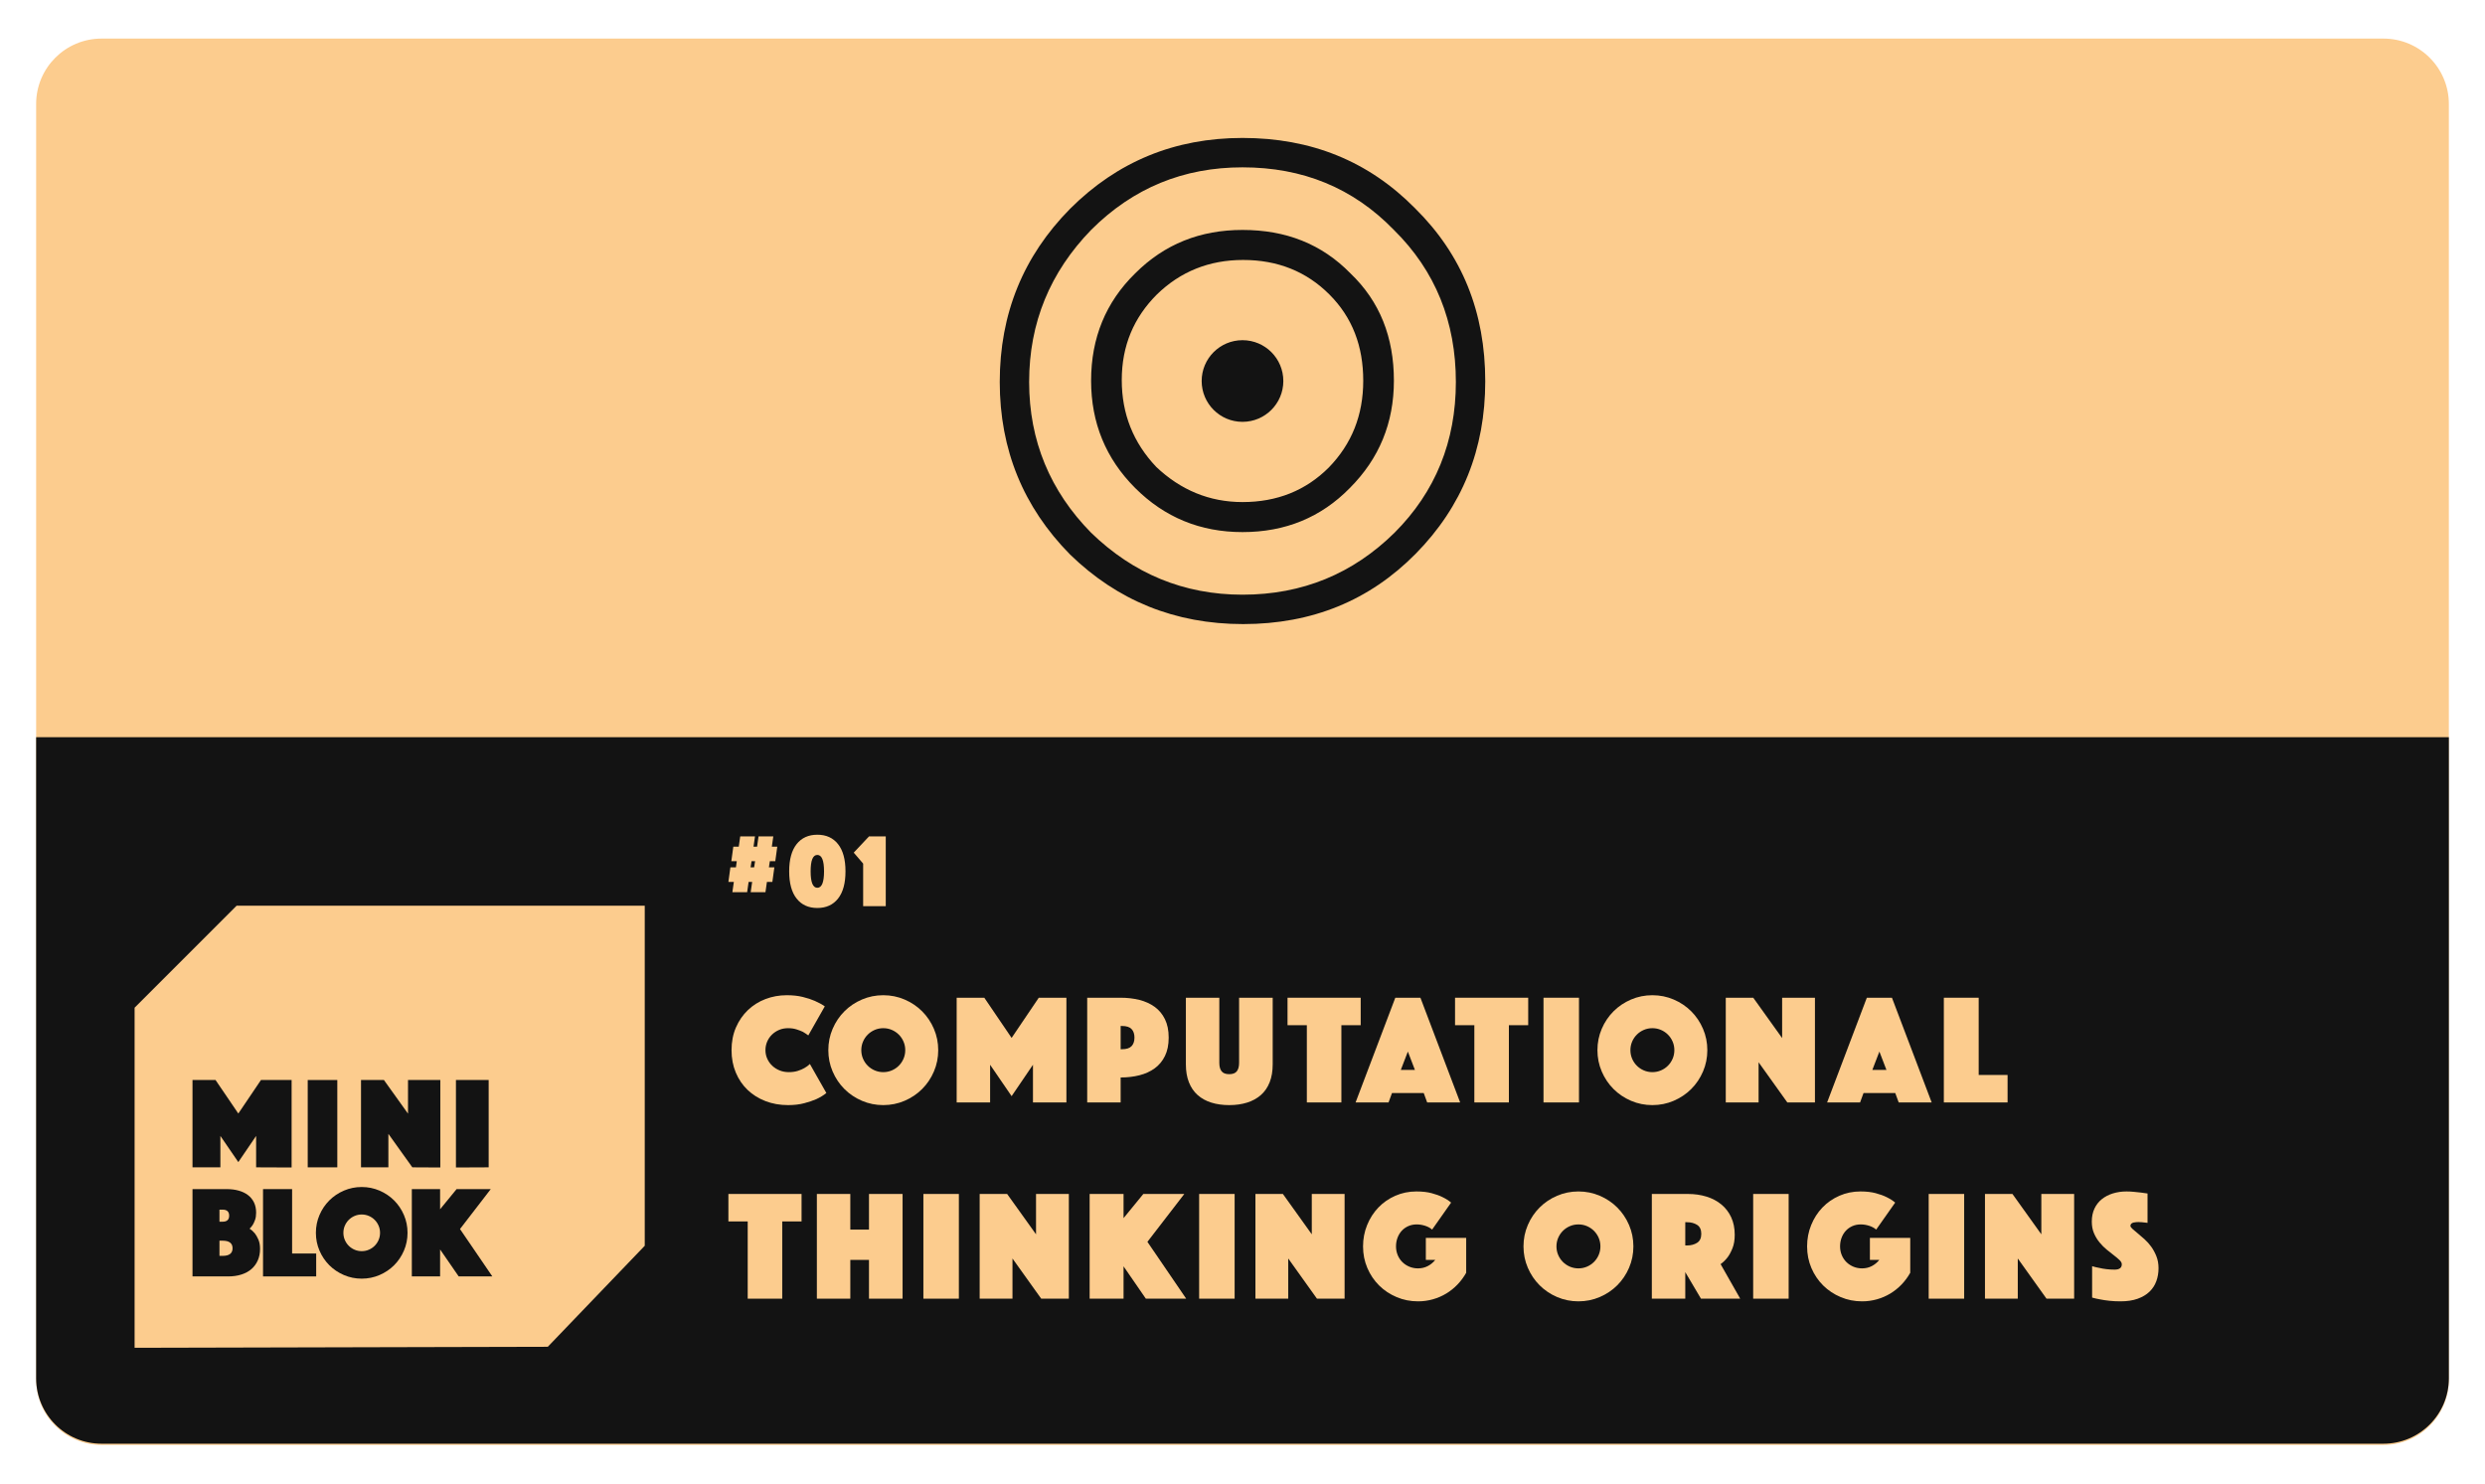
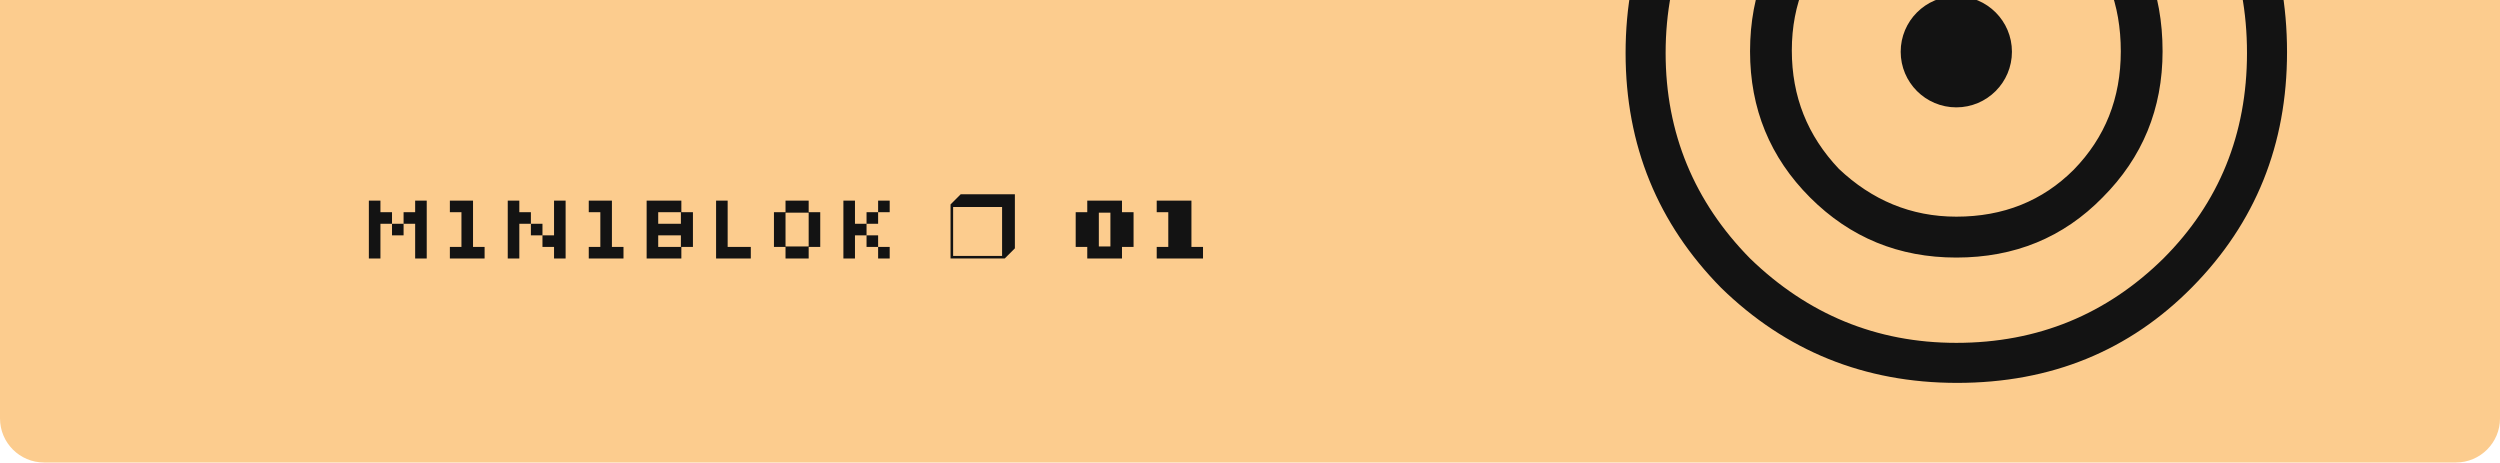
- <svg xmlns="http://www.w3.org/2000/svg" xmlns:ns1="http://vectornator.io" height="100%" stroke-miterlimit="10" style="fill-rule:nonzero;clip-rule:evenodd;stroke-linecap:round;stroke-linejoin:round;" version="1.1" viewBox="0 0 379.89 226.8" width="100%" xml:space="preserve">
+ <svg xmlns="http://www.w3.org/2000/svg" height="37mm" stroke-miterlimit="10" style="fill-rule:nonzero;clip-rule:evenodd;stroke-linecap:round;stroke-linejoin:round;" version="1.1" viewBox="0 0 567 104.895" width="200.0mm" xml:space="preserve">
  <defs />
-   <g id="Layer-1" ns1:layerName="Layer 1">
-     <path d="M5.525 15.899C5.525 10.376 10.002 5.899 15.525 5.899L364.365 5.899C369.888 5.899 374.365 10.376 374.365 15.899L374.365 210.901C374.365 216.424 369.888 220.901 364.365 220.901L15.525 220.901C10.002 220.901 5.525 216.424 5.525 210.901L5.525 15.899Z" fill="#fccc8e" fill-rule="nonzero" opacity="1" stroke="none" ns1:layerName="Rectangle 2" />
-     <path d="M5.525 112.705L374.365 112.705L374.365 210.708C374.365 216.231 369.888 220.708 364.365 220.708L15.525 220.708C10.002 220.708 5.525 216.231 5.525 210.708L5.525 112.705Z" fill="#131313" fill-rule="nonzero" opacity="1" stroke="none" ns1:layerName="Rectangle 5" />
-     <g opacity="1" ns1:layerName="Group 11">
-       <g opacity="1" ns1:layerName="Group 10">
-         <path d="M20.577 154.056L36.174 138.458L98.564 138.458L98.564 190.45L83.742 205.894L20.577 206.047L20.577 154.056Z" fill="#fccc8e" fill-rule="nonzero" opacity="1" stroke="none" ns1:layerName="Curve 4" />
-         <g opacity="1" ns1:layerName="Group 9">
-           <path d="M29.429 165.11L32.951 165.11L36.433 170.234L39.895 165.11L44.58 165.108L44.58 178.482L39.155 178.459L39.155 173.656L36.433 177.658L33.691 173.656L33.691 178.459L29.429 178.459L29.429 165.11Z" fill="#131313" fill-rule="nonzero" opacity="1" stroke="none" />
-           <path d="M47.042 165.11L51.565 165.11L51.565 178.459L47.042 178.459L47.042 165.11Z" fill="#131313" fill-rule="nonzero" opacity="1" stroke="none" />
-           <path d="M55.19 165.11L58.692 165.11L62.374 170.254L62.374 165.11L67.313 165.108L67.313 178.482L63.035 178.459L59.373 173.336L59.373 178.459L55.19 178.459L55.19 165.11Z" fill="#131313" fill-rule="nonzero" opacity="1" stroke="none" />
-           <path d="M69.701 165.108L74.705 165.11L74.705 178.459L69.701 178.482L69.701 165.108Z" fill="#131313" fill-rule="nonzero" opacity="1" stroke="none" />
-           <path d="M29.429 181.788L34.652 181.788C35.319 181.788 35.93 181.864 36.483 182.018C37.037 182.171 37.511 182.398 37.904 182.698C38.298 182.998 38.605 183.372 38.825 183.819C39.045 184.266 39.155 184.79 39.155 185.39C39.155 185.817 39.102 186.181 38.995 186.481C38.888 186.781 38.775 187.031 38.655 187.231C38.508 187.471 38.341 187.672 38.154 187.832C38.448 188.018 38.715 188.259 38.955 188.552C39.155 188.806 39.339 189.126 39.505 189.513C39.672 189.9 39.755 190.373 39.755 190.934C39.755 191.574 39.642 192.154 39.415 192.675C39.188 193.195 38.865 193.639 38.445 194.006C38.024 194.373 37.511 194.653 36.904 194.846C36.297 195.04 35.619 195.136 34.872 195.136L29.429 195.136L29.429 181.788ZM34.032 191.994C35.046 191.994 35.553 191.607 35.553 190.834C35.553 190.06 35.046 189.673 34.032 189.673L33.551 189.673L33.551 191.994L34.032 191.994ZM35.032 185.85C35.032 185.237 34.699 184.93 34.032 184.93L33.551 184.93L33.551 186.771L34.032 186.771C34.699 186.771 35.032 186.464 35.032 185.85Z" fill="#131313" fill-rule="nonzero" opacity="1" stroke="none" />
-           <path d="M40.211 181.788L44.654 181.788L44.654 191.634L48.337 191.634L48.337 195.136L40.211 195.136L40.211 181.788Z" fill="#131313" fill-rule="nonzero" opacity="1" stroke="none" />
-           <path d="M48.292 188.472C48.292 187.511 48.475 186.604 48.842 185.75C49.209 184.896 49.71 184.153 50.343 183.519C50.977 182.885 51.721 182.385 52.575 182.018C53.429 181.651 54.336 181.467 55.297 181.467C56.257 181.467 57.164 181.651 58.018 182.018C58.872 182.385 59.616 182.885 60.25 183.519C60.884 184.153 61.384 184.896 61.751 185.75C62.118 186.604 62.301 187.511 62.301 188.472C62.301 189.433 62.118 190.34 61.751 191.194C61.384 192.048 60.884 192.792 60.25 193.425C59.616 194.059 58.872 194.559 58.018 194.926C57.164 195.293 56.257 195.477 55.297 195.477C54.336 195.477 53.429 195.293 52.575 194.926C51.721 194.559 50.977 194.059 50.343 193.425C49.71 192.792 49.209 192.048 48.842 191.194C48.475 190.34 48.292 189.433 48.292 188.472ZM52.495 188.472C52.495 188.859 52.568 189.223 52.715 189.563C52.862 189.903 53.062 190.2 53.315 190.453C53.569 190.707 53.866 190.907 54.206 191.054C54.546 191.2 54.91 191.274 55.297 191.274C55.684 191.274 56.047 191.2 56.387 191.054C56.728 190.907 57.024 190.707 57.278 190.453C57.531 190.2 57.731 189.903 57.878 189.563C58.025 189.223 58.098 188.859 58.098 188.472C58.098 188.085 58.025 187.722 57.878 187.381C57.731 187.041 57.531 186.744 57.278 186.491C57.024 186.237 56.728 186.037 56.387 185.89C56.047 185.744 55.684 185.67 55.297 185.67C54.91 185.67 54.546 185.744 54.206 185.89C53.866 186.037 53.569 186.237 53.315 186.491C53.062 186.744 52.862 187.041 52.715 187.381C52.568 187.722 52.495 188.085 52.495 188.472Z" fill="#131313" fill-rule="nonzero" opacity="1" stroke="none" />
-           <path d="M62.957 181.788L67.28 181.788L67.28 184.87L69.802 181.788L75.025 181.788L70.322 187.892L75.265 195.136L70.122 195.136L67.28 191.014L67.28 195.136L62.957 195.136L62.957 181.788Z" fill="#131313" fill-rule="nonzero" opacity="1" stroke="none" />
-         </g>
-       </g>
-       <g fill="#fccc8e" opacity="1" stroke="none" ns1:layerName="Text 2">
-         <path d="M112.185 134.826L111.353 134.826L111.657 132.602L112.505 132.602L112.633 131.658L111.801 131.658L112.105 129.434L112.937 129.434L113.161 127.866L115.417 127.866L115.193 129.434L115.737 129.434L115.961 127.866L118.217 127.866L117.993 129.434L118.825 129.434L118.521 131.658L117.689 131.658L117.545 132.602L118.377 132.602L118.073 134.826L117.241 134.826L117.017 136.394L114.761 136.394L114.985 134.826L114.441 134.826L114.217 136.394L111.961 136.394L112.185 134.826ZM114.745 132.602L115.289 132.602L115.433 131.658L114.889 131.658L114.745 132.602Z" />
-         <path d="M129.253 133.21C129.253 135.023 128.874 136.41 128.117 137.37C127.359 138.33 126.303 138.81 124.949 138.81C123.594 138.81 122.538 138.33 121.781 137.37C121.023 136.41 120.645 135.023 120.645 133.21C120.645 131.396 121.023 130.01 121.781 129.05C122.538 128.09 123.594 127.61 124.949 127.61C126.303 127.61 127.359 128.09 128.117 129.05C128.874 130.01 129.253 131.396 129.253 133.21ZM125.973 133.21C125.973 131.535 125.631 130.698 124.949 130.698C124.266 130.698 123.925 131.535 123.925 133.21C123.925 134.884 124.266 135.722 124.949 135.722C125.631 135.722 125.973 134.884 125.973 133.21Z" />
-         <path d="M131.953 132.026L130.513 130.346L132.849 127.866L135.409 127.866L135.409 138.538L131.953 138.538L131.953 132.026Z" />
-         <path d="M111.833 160.546C111.833 159.266 112.057 158.11 112.505 157.078C112.953 156.046 113.561 155.162 114.329 154.426C115.097 153.69 115.993 153.126 117.017 152.734C118.041 152.342 119.129 152.146 120.281 152.146C121.193 152.146 122.005 152.234 122.717 152.41C123.429 152.586 124.041 152.786 124.553 153.01C125.145 153.266 125.657 153.546 126.089 153.85L123.569 158.29C123.313 158.098 123.033 157.914 122.729 157.738C122.457 157.61 122.133 157.486 121.757 157.366C121.381 157.246 120.953 157.186 120.473 157.186C119.977 157.186 119.521 157.274 119.105 157.45C118.689 157.626 118.325 157.866 118.013 158.17C117.701 158.474 117.457 158.83 117.281 159.238C117.105 159.646 117.017 160.082 117.017 160.546C117.017 161.01 117.109 161.446 117.293 161.854C117.477 162.262 117.729 162.618 118.049 162.922C118.369 163.226 118.745 163.466 119.177 163.642C119.609 163.818 120.081 163.906 120.593 163.906C121.105 163.906 121.561 163.842 121.961 163.714C122.361 163.586 122.697 163.442 122.969 163.282C123.289 163.106 123.569 162.898 123.809 162.658L126.329 167.098C125.897 167.45 125.385 167.762 124.793 168.034C124.281 168.258 123.665 168.466 122.945 168.658C122.225 168.85 121.401 168.946 120.473 168.946C119.225 168.946 118.073 168.742 117.017 168.334C115.961 167.926 115.049 167.354 114.281 166.618C113.513 165.882 112.913 164.998 112.481 163.966C112.049 162.934 111.833 161.794 111.833 160.546Z" />
-         <path d="M126.629 160.546C126.629 159.394 126.849 158.306 127.289 157.282C127.729 156.258 128.329 155.366 129.089 154.606C129.849 153.846 130.741 153.246 131.765 152.806C132.789 152.366 133.877 152.146 135.029 152.146C136.181 152.146 137.269 152.366 138.293 152.806C139.317 153.246 140.209 153.846 140.969 154.606C141.729 155.366 142.329 156.258 142.769 157.282C143.209 158.306 143.429 159.394 143.429 160.546C143.429 161.698 143.209 162.786 142.769 163.81C142.329 164.834 141.729 165.726 140.969 166.486C140.209 167.246 139.317 167.846 138.293 168.286C137.269 168.726 136.181 168.946 135.029 168.946C133.877 168.946 132.789 168.726 131.765 168.286C130.741 167.846 129.849 167.246 129.089 166.486C128.329 165.726 127.729 164.834 127.289 163.81C126.849 162.786 126.629 161.698 126.629 160.546ZM131.669 160.546C131.669 161.01 131.757 161.446 131.933 161.854C132.109 162.262 132.349 162.618 132.653 162.922C132.957 163.226 133.313 163.466 133.721 163.642C134.129 163.818 134.565 163.906 135.029 163.906C135.493 163.906 135.929 163.818 136.337 163.642C136.745 163.466 137.101 163.226 137.405 162.922C137.709 162.618 137.949 162.262 138.125 161.854C138.301 161.446 138.389 161.01 138.389 160.546C138.389 160.082 138.301 159.646 138.125 159.238C137.949 158.83 137.709 158.474 137.405 158.17C137.101 157.866 136.745 157.626 136.337 157.45C135.929 157.274 135.493 157.186 135.029 157.186C134.565 157.186 134.129 157.274 133.721 157.45C133.313 157.626 132.957 157.866 132.653 158.17C132.349 158.474 132.109 158.83 131.933 159.238C131.757 159.646 131.669 160.082 131.669 160.546Z" />
-         <path d="M146.249 152.53L150.473 152.53L154.649 158.674L158.801 152.53L163.025 152.53L163.025 168.538L157.913 168.538L157.913 162.778L154.649 167.578L151.361 162.778L151.361 168.538L146.249 168.538L146.249 152.53Z" />
-         <path d="M178.661 158.626C178.661 159.73 178.469 160.67 178.085 161.446C177.701 162.222 177.177 162.85 176.513 163.33C175.849 163.81 175.073 164.162 174.185 164.386C173.297 164.61 172.341 164.722 171.317 164.722L171.317 168.538L166.205 168.538L166.205 152.53L171.317 152.53C172.341 152.53 173.297 152.642 174.185 152.866C175.073 153.09 175.849 153.442 176.513 153.922C177.177 154.402 177.701 155.03 178.085 155.806C178.469 156.582 178.661 157.522 178.661 158.626ZM171.317 160.402L171.533 160.402C172.205 160.402 172.689 160.246 172.985 159.934C173.281 159.622 173.429 159.186 173.429 158.626C173.429 158.066 173.281 157.63 172.985 157.318C172.689 157.006 172.205 156.85 171.533 156.85L171.317 156.85L171.317 160.402Z" />
-         <path d="M187.913 168.946C186.905 168.946 185.993 168.818 185.177 168.562C184.361 168.306 183.665 167.922 183.089 167.41C182.513 166.898 182.069 166.25 181.757 165.466C181.445 164.682 181.289 163.762 181.289 162.706L181.289 152.53L186.401 152.53L186.401 162.49C186.401 163.05 186.517 163.478 186.749 163.774C186.981 164.07 187.369 164.218 187.913 164.218C188.457 164.218 188.845 164.07 189.077 163.774C189.309 163.478 189.425 163.05 189.425 162.49L189.425 152.53L194.561 152.53L194.561 162.706C194.561 163.762 194.405 164.682 194.093 165.466C193.781 166.25 193.333 166.898 192.749 167.41C192.165 167.922 191.465 168.306 190.649 168.562C189.833 168.818 188.921 168.946 187.913 168.946Z" />
-         <path d="M199.781 156.73L196.829 156.73L196.829 152.53L208.013 152.53L208.013 156.73L205.061 156.73L205.061 168.538L199.781 168.538L199.781 156.73Z" />
-         <path d="M213.305 152.53L217.145 152.53L223.217 168.538L218.177 168.538L217.649 167.098L212.801 167.098L212.273 168.538L207.233 168.538L213.305 152.53ZM216.305 163.57L215.225 160.762L214.145 163.57L216.305 163.57Z" />
-         <path d="M225.389 156.73L222.437 156.73L222.437 152.53L233.621 152.53L233.621 156.73L230.669 156.73L230.669 168.538L225.389 168.538L225.389 156.73Z" />
-         <path d="M235.961 152.53L241.385 152.53L241.385 168.538L235.961 168.538L235.961 152.53Z" />
-         <path d="M244.205 160.546C244.205 159.394 244.425 158.306 244.865 157.282C245.305 156.258 245.905 155.366 246.665 154.606C247.425 153.846 248.317 153.246 249.341 152.806C250.365 152.366 251.453 152.146 252.605 152.146C253.757 152.146 254.845 152.366 255.869 152.806C256.893 153.246 257.785 153.846 258.545 154.606C259.305 155.366 259.905 156.258 260.345 157.282C260.785 158.306 261.005 159.394 261.005 160.546C261.005 161.698 260.785 162.786 260.345 163.81C259.905 164.834 259.305 165.726 258.545 166.486C257.785 167.246 256.893 167.846 255.869 168.286C254.845 168.726 253.757 168.946 252.605 168.946C251.453 168.946 250.365 168.726 249.341 168.286C248.317 167.846 247.425 167.246 246.665 166.486C245.905 165.726 245.305 164.834 244.865 163.81C244.425 162.786 244.205 161.698 244.205 160.546ZM249.245 160.546C249.245 161.01 249.333 161.446 249.509 161.854C249.685 162.262 249.925 162.618 250.229 162.922C250.533 163.226 250.889 163.466 251.297 163.642C251.705 163.818 252.141 163.906 252.605 163.906C253.069 163.906 253.505 163.818 253.913 163.642C254.321 163.466 254.677 163.226 254.981 162.922C255.285 162.618 255.525 162.262 255.701 161.854C255.877 161.446 255.965 161.01 255.965 160.546C255.965 160.082 255.877 159.646 255.701 159.238C255.525 158.83 255.285 158.474 254.981 158.17C254.677 157.866 254.321 157.626 253.913 157.45C253.505 157.274 253.069 157.186 252.605 157.186C252.141 157.186 251.705 157.274 251.297 157.45C250.889 157.626 250.533 157.866 250.229 158.17C249.925 158.474 249.685 158.83 249.509 159.238C249.333 159.646 249.245 160.082 249.245 160.546Z" />
-         <path d="M263.825 152.53L268.025 152.53L272.441 158.698L272.441 152.53L277.457 152.53L277.457 168.538L273.233 168.538L268.841 162.394L268.841 168.538L263.825 168.538L263.825 152.53Z" />
-         <path d="M285.389 152.53L289.229 152.53L295.301 168.538L290.261 168.538L289.733 167.098L284.885 167.098L284.357 168.538L279.317 168.538L285.389 152.53ZM288.389 163.57L287.309 160.762L286.229 163.57L288.389 163.57Z" />
-         <path d="M297.161 152.53L302.489 152.53L302.489 164.338L306.905 164.338L306.905 168.538L297.161 168.538L297.161 152.53Z" />
-         <path d="M114.305 186.73L111.353 186.73L111.353 182.53L122.537 182.53L122.537 186.73L119.585 186.73L119.585 198.538L114.305 198.538L114.305 186.73Z" />
-         <path d="M124.877 182.53L129.989 182.53L129.989 187.978L132.845 187.978L132.845 182.53L137.981 182.53L137.981 198.538L132.845 198.538L132.845 192.61L129.989 192.61L129.989 198.538L124.877 198.538L124.877 182.53Z" />
-         <path d="M141.161 182.53L146.585 182.53L146.585 198.538L141.161 198.538L141.161 182.53Z" />
-         <path d="M149.765 182.53L153.965 182.53L158.381 188.698L158.381 182.53L163.397 182.53L163.397 198.538L159.173 198.538L154.781 192.394L154.781 198.538L149.765 198.538L149.765 182.53Z" />
-         <path d="M166.577 182.53L171.761 182.53L171.761 186.226L174.785 182.53L181.049 182.53L175.409 189.85L181.337 198.538L175.169 198.538L171.761 193.594L171.761 198.538L166.577 198.538L166.577 182.53Z" />
-         <path d="M183.317 182.53L188.741 182.53L188.741 198.538L183.317 198.538L183.317 182.53Z" />
-         <path d="M191.921 182.53L196.121 182.53L200.537 188.698L200.537 182.53L205.553 182.53L205.553 198.538L201.329 198.538L196.937 192.394L196.937 198.538L191.921 198.538L191.921 182.53Z" />
-         <path d="M218.933 187.978C218.645 187.722 218.285 187.526 217.853 187.39C217.421 187.254 216.997 187.186 216.581 187.186C216.117 187.186 215.693 187.27 215.309 187.438C214.925 187.606 214.593 187.838 214.313 188.134C214.033 188.43 213.813 188.786 213.653 189.202C213.493 189.618 213.413 190.066 213.413 190.546C213.413 191.026 213.501 191.474 213.677 191.89C213.853 192.306 214.093 192.662 214.397 192.958C214.701 193.254 215.057 193.486 215.465 193.654C215.873 193.822 216.309 193.906 216.773 193.906C217.317 193.906 217.813 193.79 218.261 193.558C218.709 193.326 219.093 193.01 219.413 192.61L217.973 192.61L217.973 189.25L224.141 189.25L224.141 194.578C223.773 195.234 223.333 195.83 222.821 196.366C222.309 196.902 221.737 197.362 221.105 197.746C220.473 198.13 219.789 198.426 219.053 198.634C218.317 198.842 217.557 198.946 216.773 198.946C215.621 198.946 214.533 198.73 213.509 198.298C212.485 197.866 211.593 197.274 210.833 196.522C210.073 195.77 209.473 194.882 209.033 193.858C208.593 192.834 208.373 191.73 208.373 190.546C208.373 189.394 208.581 188.306 208.997 187.282C209.413 186.258 209.985 185.366 210.713 184.606C211.441 183.846 212.305 183.246 213.305 182.806C214.305 182.366 215.381 182.146 216.533 182.146C217.429 182.146 218.205 182.234 218.861 182.41C219.517 182.586 220.069 182.786 220.517 183.01C221.045 183.266 221.485 183.546 221.837 183.85L218.933 187.978Z" />
-         <path d="M232.901 190.546C232.901 189.394 233.121 188.306 233.561 187.282C234.001 186.258 234.601 185.366 235.361 184.606C236.121 183.846 237.013 183.246 238.037 182.806C239.061 182.366 240.149 182.146 241.301 182.146C242.453 182.146 243.541 182.366 244.565 182.806C245.589 183.246 246.481 183.846 247.241 184.606C248.001 185.366 248.601 186.258 249.041 187.282C249.481 188.306 249.701 189.394 249.701 190.546C249.701 191.698 249.481 192.786 249.041 193.81C248.601 194.834 248.001 195.726 247.241 196.486C246.481 197.246 245.589 197.846 244.565 198.286C243.541 198.726 242.453 198.946 241.301 198.946C240.149 198.946 239.061 198.726 238.037 198.286C237.013 197.846 236.121 197.246 235.361 196.486C234.601 195.726 234.001 194.834 233.561 193.81C233.121 192.786 232.901 191.698 232.901 190.546ZM237.941 190.546C237.941 191.01 238.029 191.446 238.205 191.854C238.381 192.262 238.621 192.618 238.925 192.922C239.229 193.226 239.585 193.466 239.993 193.642C240.401 193.818 240.837 193.906 241.301 193.906C241.765 193.906 242.201 193.818 242.609 193.642C243.017 193.466 243.373 193.226 243.677 192.922C243.981 192.618 244.221 192.262 244.397 191.854C244.573 191.446 244.661 191.01 244.661 190.546C244.661 190.082 244.573 189.646 244.397 189.238C244.221 188.83 243.981 188.474 243.677 188.17C243.373 187.866 243.017 187.626 242.609 187.45C242.201 187.274 241.765 187.186 241.301 187.186C240.837 187.186 240.401 187.274 239.993 187.45C239.585 187.626 239.229 187.866 238.925 188.17C238.621 188.474 238.381 188.83 238.205 189.238C238.029 189.646 237.941 190.082 237.941 190.546Z" />
-         <path d="M252.521 182.53L258.041 182.53C259.065 182.53 260.013 182.666 260.885 182.938C261.757 183.21 262.513 183.61 263.153 184.138C263.793 184.666 264.293 185.318 264.653 186.094C265.013 186.87 265.193 187.762 265.193 188.77C265.193 189.57 265.081 190.25 264.857 190.81C264.633 191.37 264.385 191.834 264.113 192.202C263.793 192.618 263.433 192.97 263.033 193.258L266.033 198.538L260.033 198.538L257.633 194.482L257.633 198.538L252.521 198.538L252.521 182.53ZM257.633 190.402L257.897 190.402C258.505 190.402 259.021 190.266 259.445 189.994C259.869 189.722 260.081 189.266 260.081 188.626C260.081 187.986 259.869 187.53 259.445 187.258C259.021 186.986 258.505 186.85 257.897 186.85L257.633 186.85L257.633 190.402Z" />
-         <path d="M268.013 182.53L273.437 182.53L273.437 198.538L268.013 198.538L268.013 182.53Z" />
-         <path d="M286.817 187.978C286.529 187.722 286.169 187.526 285.737 187.39C285.305 187.254 284.881 187.186 284.465 187.186C284.001 187.186 283.577 187.27 283.193 187.438C282.809 187.606 282.477 187.838 282.197 188.134C281.917 188.43 281.697 188.786 281.537 189.202C281.377 189.618 281.297 190.066 281.297 190.546C281.297 191.026 281.385 191.474 281.561 191.89C281.737 192.306 281.977 192.662 282.281 192.958C282.585 193.254 282.941 193.486 283.349 193.654C283.757 193.822 284.193 193.906 284.657 193.906C285.201 193.906 285.697 193.79 286.145 193.558C286.593 193.326 286.977 193.01 287.297 192.61L285.857 192.61L285.857 189.25L292.025 189.25L292.025 194.578C291.657 195.234 291.217 195.83 290.705 196.366C290.193 196.902 289.621 197.362 288.989 197.746C288.357 198.13 287.673 198.426 286.937 198.634C286.201 198.842 285.441 198.946 284.657 198.946C283.505 198.946 282.417 198.73 281.393 198.298C280.369 197.866 279.477 197.274 278.717 196.522C277.957 195.77 277.357 194.882 276.917 193.858C276.477 192.834 276.257 191.73 276.257 190.546C276.257 189.394 276.465 188.306 276.881 187.282C277.297 186.258 277.869 185.366 278.597 184.606C279.325 183.846 280.189 183.246 281.189 182.806C282.189 182.366 283.265 182.146 284.417 182.146C285.313 182.146 286.089 182.234 286.745 182.41C287.401 182.586 287.953 182.786 288.401 183.01C288.929 183.266 289.369 183.546 289.721 183.85L286.817 187.978Z" />
-         <path d="M294.845 182.53L300.269 182.53L300.269 198.538L294.845 198.538L294.845 182.53Z" />
-         <path d="M303.449 182.53L307.649 182.53L312.065 188.698L312.065 182.53L317.081 182.53L317.081 198.538L312.857 198.538L308.465 192.394L308.465 198.538L303.449 198.538L303.449 182.53Z" />
-         <path d="M319.829 193.57C320.181 193.682 320.549 193.77 320.933 193.834C321.253 193.914 321.617 193.978 322.025 194.026C322.433 194.074 322.845 194.098 323.261 194.098C323.997 194.098 324.365 193.826 324.365 193.282C324.365 193.074 324.253 192.862 324.029 192.646C323.805 192.43 323.521 192.19 323.177 191.926C322.833 191.662 322.465 191.37 322.073 191.05C321.681 190.73 321.313 190.362 320.969 189.946C320.625 189.53 320.341 189.062 320.117 188.542C319.893 188.022 319.781 187.426 319.781 186.754C319.781 186.002 319.917 185.338 320.189 184.762C320.461 184.186 320.837 183.706 321.317 183.322C321.797 182.938 322.361 182.646 323.009 182.446C323.657 182.246 324.349 182.146 325.085 182.146C325.469 182.146 325.853 182.166 326.237 182.206C326.621 182.246 326.965 182.282 327.269 182.314C327.621 182.362 327.965 182.41 328.301 182.458L328.301 186.946C328.173 186.93 328.029 186.914 327.869 186.898C327.741 186.882 327.597 186.866 327.437 186.85C327.277 186.834 327.109 186.826 326.933 186.826C326.837 186.826 326.717 186.83 326.573 186.838C326.429 186.846 326.293 186.866 326.165 186.898C326.037 186.93 325.925 186.986 325.829 187.066C325.733 187.146 325.685 187.258 325.685 187.402C325.685 187.53 325.793 187.69 326.009 187.882C326.225 188.074 326.489 188.298 326.801 188.554C327.113 188.81 327.457 189.106 327.833 189.442C328.209 189.778 328.553 190.162 328.865 190.594C329.177 191.026 329.441 191.514 329.657 192.058C329.873 192.602 329.981 193.21 329.981 193.882C329.981 194.586 329.869 195.246 329.645 195.862C329.421 196.478 329.073 197.014 328.601 197.47C328.129 197.926 327.525 198.286 326.789 198.55C326.053 198.814 325.181 198.946 324.173 198.946C323.565 198.946 323.001 198.918 322.481 198.862C321.961 198.806 321.501 198.738 321.101 198.658C320.637 198.578 320.213 198.482 319.829 198.37L319.829 193.57Z" />
-       </g>
-     </g>
-     <g opacity="1" ns1:layerName="Group 12" />
-     <path d="M98.392 5.42L374.433 5.42L374.433 122.864L98.392 122.864L98.392 5.42Z" fill="#16a321" fill-rule="nonzero" opacity="0" stroke="none" ns1:layerName="Rectangle 3" />
-     <g opacity="1" ns1:layerName="Group 13">
-       <g opacity="1" ns1:layerName="Group 14">
-         <g opacity="1" ns1:layerName="Group 14">
-           <g opacity="1" ns1:layerName="Group 2">
-             <path d="M189.945 21.089C200.394 21.089 209.184 24.605 216.313 31.832C223.54 38.961 227.055 47.75 227.055 58.297C227.055 68.649 223.54 77.438 216.411 84.665C209.379 91.794 200.59 95.408 190.043 95.408C179.593 95.408 170.804 91.794 163.577 84.763C156.448 77.536 152.835 68.747 152.835 58.395C152.835 47.946 156.448 39.156 163.577 31.929C170.804 24.703 179.593 21.089 189.945 21.089ZM189.945 25.582C180.96 25.582 173.245 28.707 166.8 35.152C160.55 41.598 157.327 49.313 157.327 58.395C157.327 67.38 160.55 75.095 166.8 81.442C173.245 87.693 180.96 90.915 189.945 90.915C199.125 90.915 206.84 87.693 213.188 81.442C219.438 75.192 222.563 67.477 222.563 58.395C222.563 49.215 219.438 41.402 213.09 35.152C206.84 28.707 199.125 25.582 189.945 25.582ZM189.945 35.152C196.586 35.152 202.055 37.301 206.449 41.793C210.942 46.09 213.09 51.559 213.09 58.2C213.09 64.645 210.844 70.114 206.352 74.606C201.957 79.099 196.488 81.345 189.945 81.345C183.5 81.345 178.031 79.099 173.538 74.606C169.046 70.114 166.8 64.645 166.8 58.2C166.8 51.657 169.046 46.188 173.538 41.793C178.031 37.301 183.5 35.152 189.945 35.152ZM190.043 39.742C184.867 39.742 180.472 41.5 176.859 45.016C173.343 48.531 171.487 52.828 171.487 58.102C171.487 63.278 173.245 67.672 176.761 71.384C180.472 74.899 184.867 76.755 189.945 76.755C195.219 76.755 199.613 74.997 203.129 71.481C206.645 67.868 208.403 63.473 208.403 58.2C208.403 52.926 206.742 48.531 203.227 45.016C199.711 41.5 195.316 39.742 190.043 39.742Z" fill="#131313" fill-rule="nonzero" opacity="1" stroke="none" />
+   <clipPath id="ArtboardFrame">
+     <rect height="104.895" width="567" x="0" y="0" />
+   </clipPath>
+   <g clip-path="url(#ArtboardFrame)" id="Layer-1">
+     <path d="M8.86637e-14-0.144L567-0.052L567 94.895C567 100.418 562.523 104.895 557 104.895L10 104.895C4.477 104.895 1.77636e-15 100.418 9.27789e-15 94.895L8.86637e-14-0.144Z" fill="#fccc8e" fill-rule="nonzero" opacity="1" stroke="none" />
+     <g opacity="1">
+       <g opacity="1">
+         <g opacity="1">
+           <g opacity="1">
+             <path d="M443.691-63.371C464.812-63.371 482.576-56.265 496.986-41.659C511.592-27.249 518.698-9.485 518.698 11.833C518.698 32.756 511.592 50.521 497.183 65.128C482.971 79.537 465.206 86.84 443.889 86.84C422.768 86.84 405.004 79.537 390.397 65.325C375.988 50.718 368.684 32.954 368.684 12.031C368.684-9.09 375.988-26.855 390.397-41.461C405.004-56.068 422.768-63.371 443.691-63.371ZM443.691-54.291C425.532-54.291 409.938-47.975 396.911-34.947C384.278-21.92 377.764-6.326 377.764 12.031C377.764 30.19 384.278 45.784 396.911 58.614C409.938 71.247 425.532 77.76 443.691 77.76C462.246 77.76 477.839 71.247 490.669 58.614C503.302 45.981 509.618 30.387 509.618 12.031C509.618-6.524 503.302-22.315 490.472-34.947C477.839-47.975 462.246-54.291 443.691-54.291ZM443.691-34.947C457.114-34.947 468.167-30.605 477.05-21.525C486.129-12.84 490.472-1.786 490.472 11.636C490.472 24.663 485.932 35.717 476.852 44.797C467.97 53.877 456.916 58.416 443.691 58.416C430.664 58.416 419.61 53.877 410.53 44.797C401.451 35.717 396.911 24.663 396.911 11.636C396.911-1.589 401.451-12.643 410.53-21.525C419.61-30.605 430.664-34.947 443.691-34.947ZM443.889-25.67C433.427-25.67 424.545-22.117 417.241-15.011C410.136-7.905 406.385 0.78 406.385 11.438C406.385 21.9 409.938 30.782 417.044 38.283C424.545 45.389 433.427 49.139 443.691 49.139C454.35 49.139 463.233 45.586 470.339 38.48C477.444 31.177 480.997 22.295 480.997 11.636C480.997 0.977 477.642-7.905 470.536-15.011C463.43-22.117 454.548-25.67 443.889-25.67Z" fill="#131313" fill-rule="nonzero" opacity="1" stroke="none" />
          </g>
        </g>
      </g>
-       <path d="M183.703 58.248C183.703 54.801 186.498 52.007 189.945 52.007C193.392 52.007 196.187 54.801 196.187 58.248C196.187 61.696 193.392 64.49 189.945 64.49C186.498 64.49 183.703 61.696 183.703 58.248Z" fill="#131313" fill-rule="nonzero" opacity="1" stroke="none" ns1:layerName="Oval 2" />
+       <path d="M431.076 11.735C431.076 4.767 436.724-0.881 443.691-0.881C450.659-0.881 456.307 4.767 456.307 11.735C456.307 18.702 450.659 24.35 443.691 24.35C436.724 24.35 431.076 18.702 431.076 11.735Z" fill="#131313" fill-rule="nonzero" opacity="1" stroke="none" />
+     </g>
+     <g opacity="1" />
+     <path d="M98.392 5.42L374.433 5.42L374.433 122.864L98.392 122.864L98.392 5.42Z" fill="#16a321" fill-rule="nonzero" opacity="0" stroke="none" />
+     <g fill="#131313" opacity="1" stroke="none">
+       <path d="M83.657 58.627L83.657 45.502L86.282 45.502L86.282 48.127L88.907 48.127L88.907 50.752L91.532 50.752L91.532 53.377L88.907 53.377L88.907 50.752L86.282 50.752L86.282 58.627L83.657 58.627ZM94.157 58.627L94.157 50.752L91.532 50.752L91.532 48.127L94.157 48.127L94.157 45.502L96.782 45.502L96.782 58.627L94.157 58.627Z" />
+       <path d="M102.032 58.627L102.032 56.002L104.657 56.002L104.657 48.127L102.032 48.127L102.032 45.502L107.282 45.502L107.282 56.002L109.907 56.002L109.907 58.627L102.032 58.627Z" />
+       <path d="M115.157 58.627L115.157 45.502L117.782 45.502L117.782 48.127L120.407 48.127L120.407 50.752L123.032 50.752L123.032 53.377L125.657 53.377L125.657 45.502L128.282 45.502L128.282 58.627L125.657 58.627L125.657 56.002L123.032 56.002L123.032 53.377L120.407 53.377L120.407 50.752L117.782 50.752L117.782 58.627L115.157 58.627Z" />
+       <path d="M133.532 58.627L133.532 56.002L136.157 56.002L136.157 48.127L133.532 48.127L133.532 45.502L138.782 45.502L138.782 56.002L141.407 56.002L141.407 58.627L133.532 58.627Z" />
+       <path d="M146.657 58.627L146.657 45.502L154.532 45.502L154.532 48.127L157.157 48.127L157.157 56.002L154.532 56.002L154.532 58.627L146.657 58.627ZM149.282 50.752L154.427 50.752L154.427 48.127L149.282 48.127L149.282 50.752ZM149.282 56.002L154.427 56.002L154.427 53.377L149.282 53.377L149.282 56.002Z" />
+       <path d="M162.407 58.627L162.407 45.502L165.032 45.502L165.032 56.002L170.282 56.002L170.282 58.627L162.407 58.627Z" />
+       <path d="M178.157 58.627L178.157 56.002L175.532 56.002L175.532 48.127L178.157 48.127L178.157 45.502L183.407 45.502L183.407 48.127L186.032 48.127L186.032 56.002L183.407 56.002L183.407 58.627L178.157 58.627ZM178.157 55.897L183.407 55.897L183.407 48.232L178.157 48.232L178.157 55.897Z" />
+       <path d="M191.282 58.627L191.282 45.502L193.907 45.502L193.907 50.752L196.532 50.752L196.532 53.377L199.157 53.377L199.157 56.002L201.782 56.002L201.782 58.627L199.157 58.627L199.157 56.002L196.532 56.002L196.532 53.377L193.907 53.377L193.907 58.627L191.282 58.627ZM199.157 48.127L199.157 45.502L201.782 45.502L201.782 48.127L199.157 48.127ZM196.532 50.752L196.532 48.127L199.157 48.127L199.157 50.752L196.532 50.752Z" />
+       <path d="M230.175 56.32L227.868 58.627L215.584 58.627L215.584 46.364L217.891 44.056L230.175 44.056L230.175 56.32ZM227.273 58.043L227.273 46.948L216.168 46.948L216.168 58.043L227.273 58.043Z" />
+       <path d="M246.592 58.627L246.592 56.002L243.967 56.002L243.967 48.127L246.592 48.127L246.592 45.502L254.467 45.502L254.467 48.127L257.092 48.127L257.092 56.002L254.467 56.002L254.467 58.627L246.592 58.627ZM249.217 55.897L251.842 55.897L251.842 48.232L249.217 48.232L249.217 55.897Z" />
+       <path d="M262.342 58.627L262.342 56.002L264.967 56.002L264.967 48.127L262.342 48.127L262.342 45.502L270.217 45.502L270.217 56.002L272.842 56.002L272.842 58.627L262.342 58.627Z" />
    </g>
  </g>
</svg>
